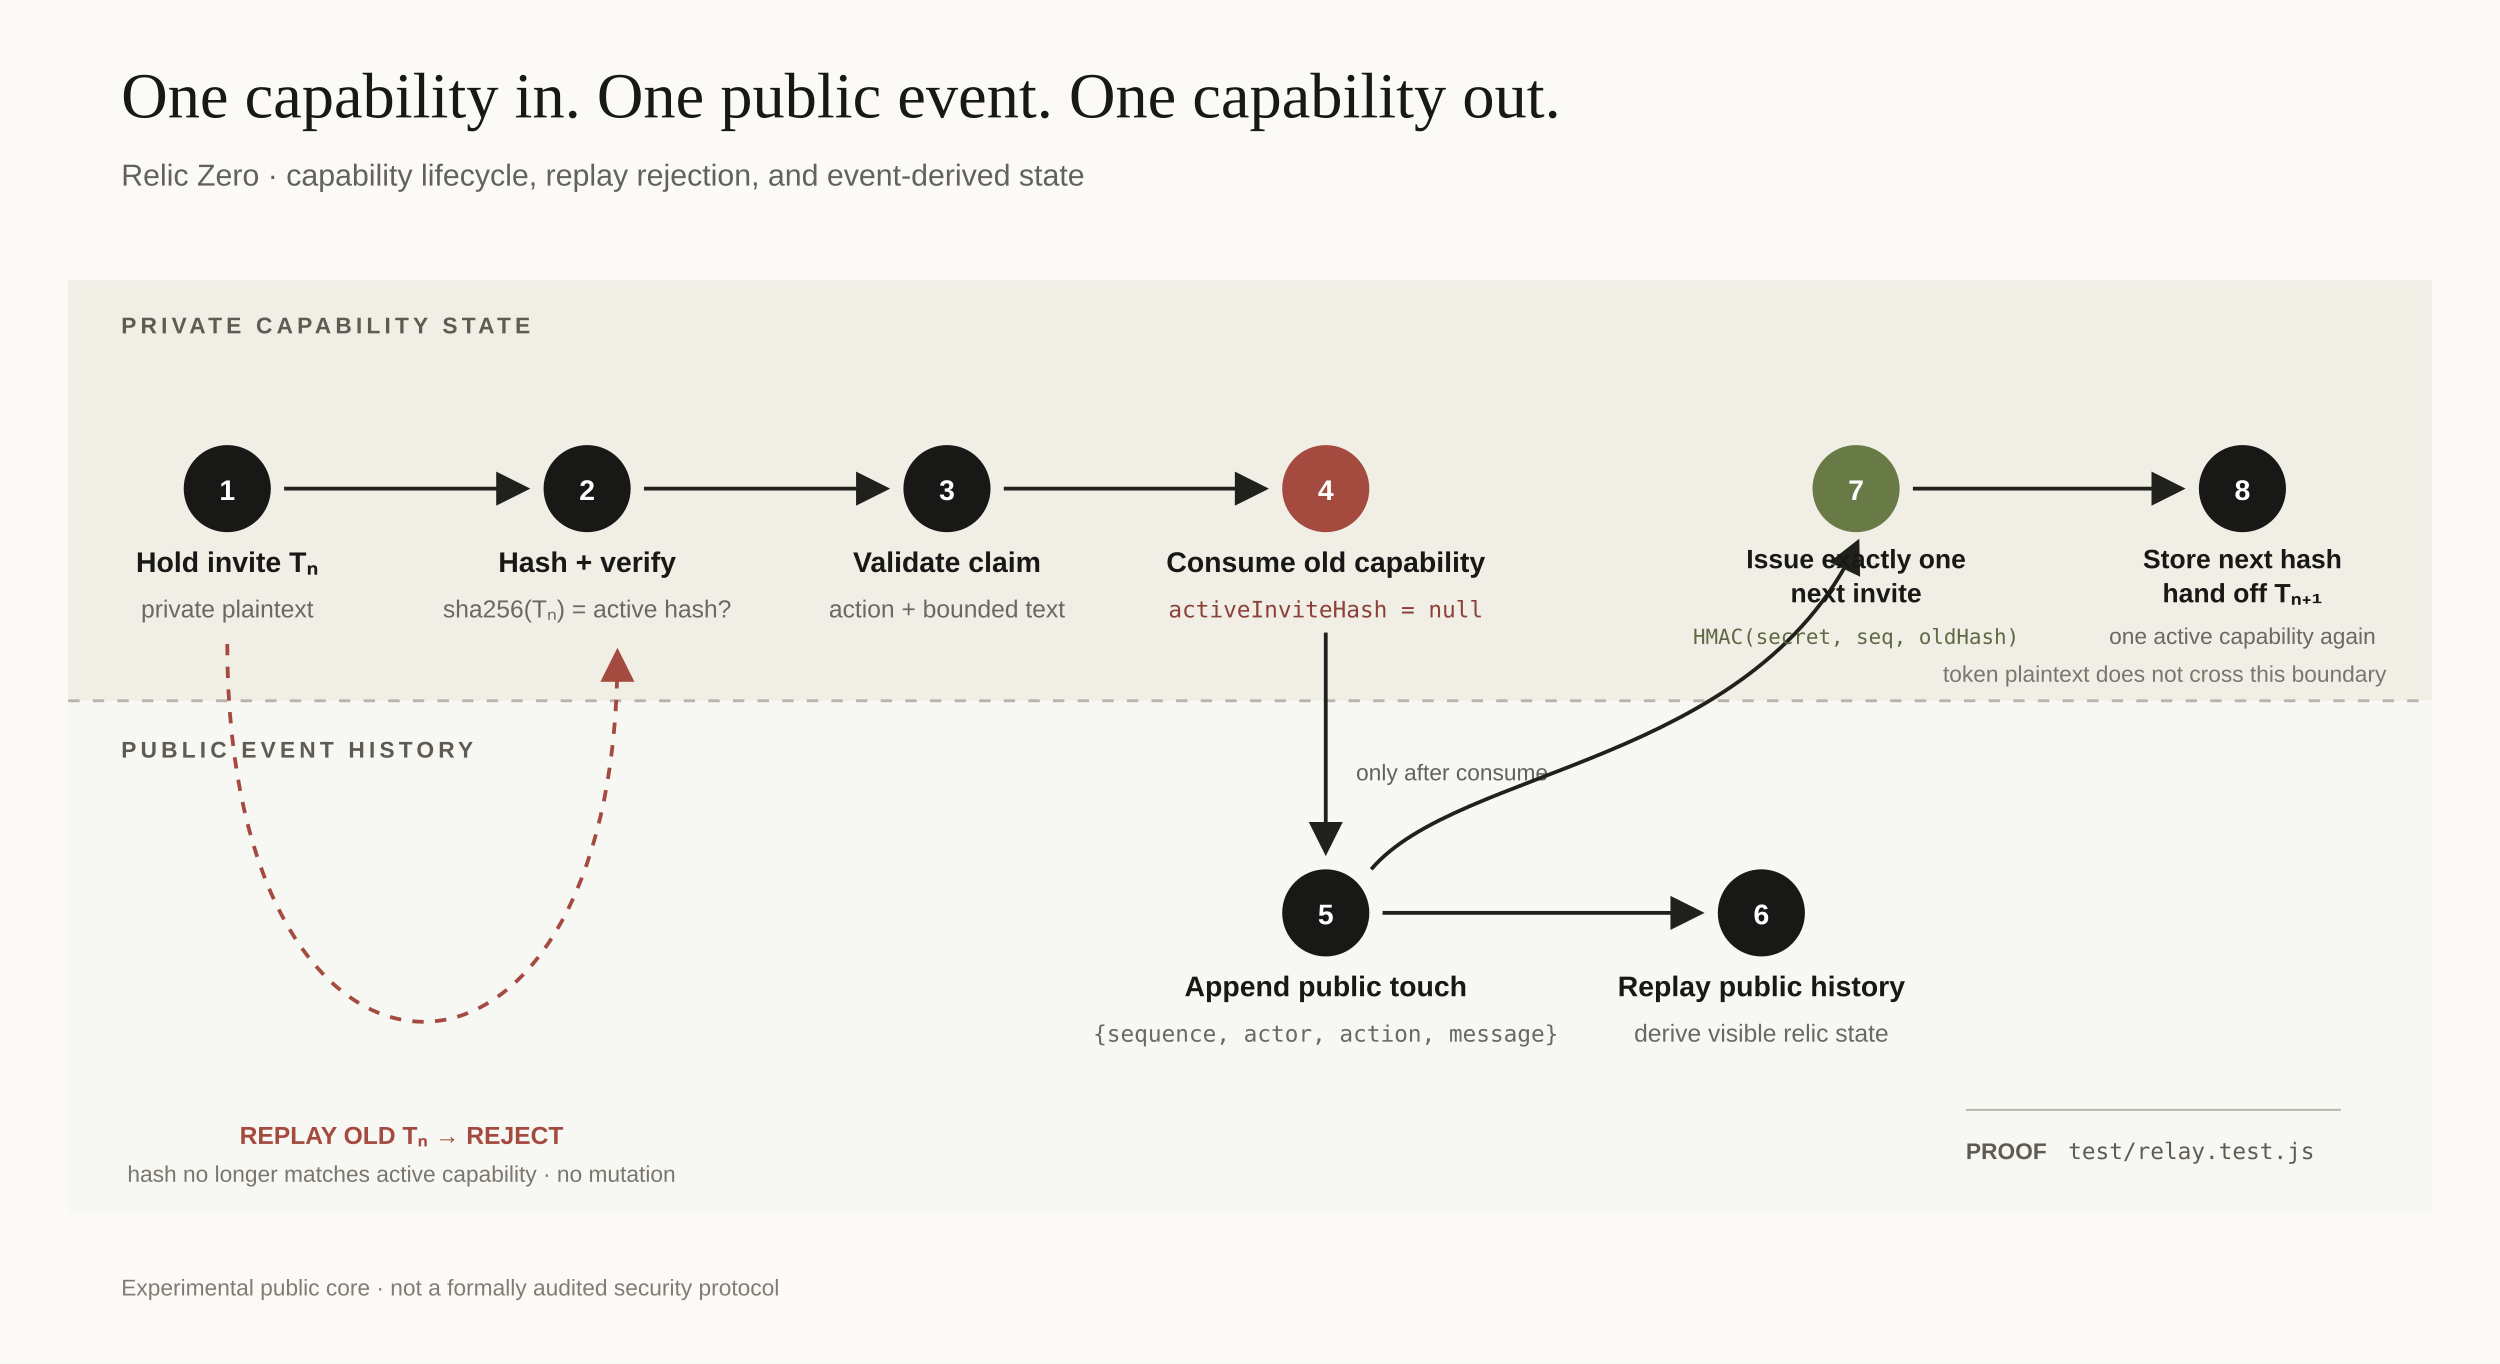
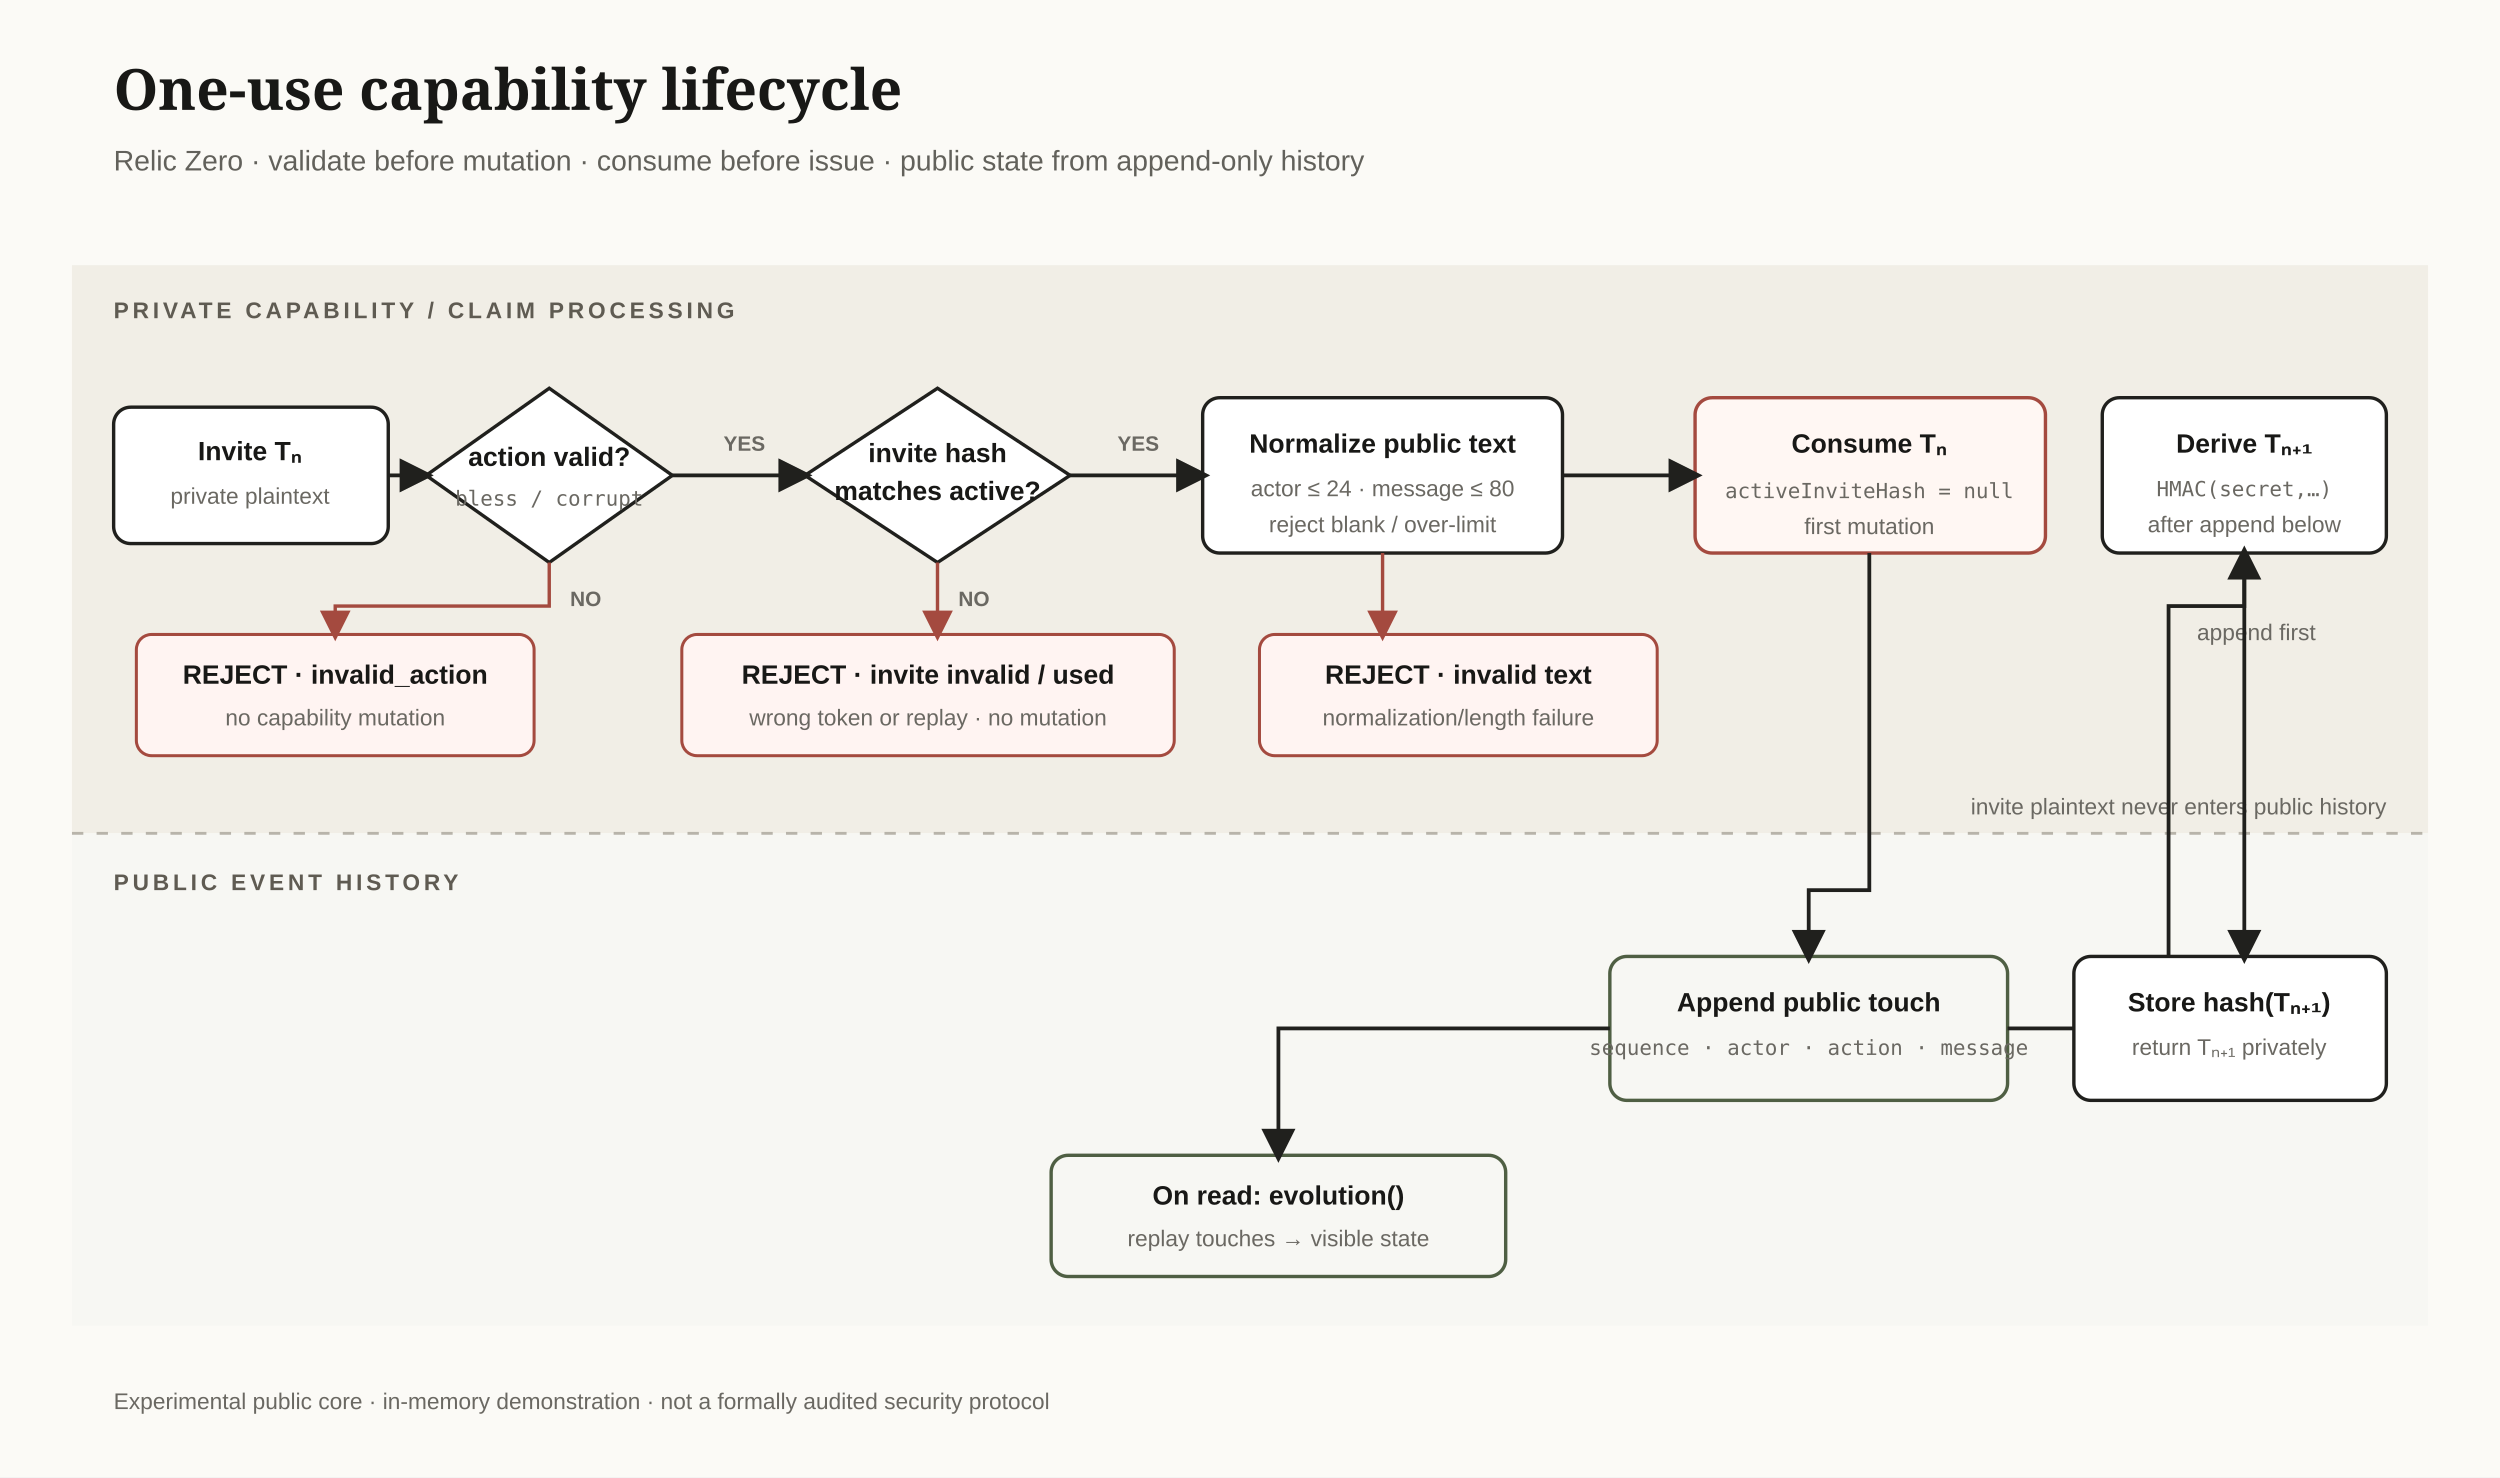
- <svg xmlns="http://www.w3.org/2000/svg" viewBox="0 0 1320 720" role="img" aria-labelledby="title desc">
+ <svg xmlns="http://www.w3.org/2000/svg" viewBox="0 0 1320 780" role="img" aria-labelledby="title desc">
  <defs>
-     <marker id="arrow" markerWidth="9" markerHeight="9" refX="7" refY="4.5" orient="auto" markerUnits="strokeWidth">
+     <marker id="arrow" markerWidth="9" markerHeight="9" refX="7" refY="4.5" orient="auto">
      <path d="M0,0 L9,4.5 L0,9 Z" fill="#20201d" />
    </marker>
-     <marker id="arrow-red" markerWidth="9" markerHeight="9" refX="7" refY="4.5" orient="auto" markerUnits="strokeWidth">
+     <marker id="reject-arrow" markerWidth="9" markerHeight="9" refX="7" refY="4.5" orient="auto">
      <path d="M0,0 L9,4.5 L0,9 Z" fill="#a44a3f" />
    </marker>
+     <style>
+       .title{font:700 30px Georgia,serif;fill:#181816}
+       .subtitle{font:15px Arial,sans-serif;fill:#62615b}
+       .lane{font:700 12px Arial,sans-serif;letter-spacing:2px;fill:#5f5b52}
+       .node{fill:#fff;stroke:#20201d;stroke-width:1.8}
+       .decision{fill:#fff;stroke:#20201d;stroke-width:1.8}
+       .mutate{fill:#fff7f3;stroke:#a44a3f;stroke-width:1.8}
+       .public{fill:#f7f7f3;stroke:#4f5f43;stroke-width:1.8}
+       .reject{fill:#fff4f2;stroke:#a44a3f;stroke-width:1.6}
+       .label{font:700 14px Arial,sans-serif;fill:#181816}
+       .small{font:12px Arial,sans-serif;fill:#6a6862}
+       .mono{font:11px Menlo,Consolas,monospace;fill:#6a6862}
+       .line{fill:none;stroke:#20201d;stroke-width:2;marker-end:url(#arrow)}
+       .rline{fill:none;stroke:#a44a3f;stroke-width:1.8;marker-end:url(#reject-arrow)}
+       .branch{font:700 11px Arial,sans-serif;fill:#6a6862}
+     </style>
  </defs>
-   <rect width="1320" height="720" fill="#fbfaf6" />
-   <rect x="36" y="148" width="1248" height="222" fill="#f1eee6" />
-   <rect x="36" y="370" width="1248" height="270" fill="#f7f7f3" />
-   <text x="64" y="62" fill="#181816" font-family="Georgia, 'Times New Roman', serif" font-size="34">One capability in. One public event. One capability out.</text>
-   <text x="64" y="98" fill="#62615b" font-family="Arial, sans-serif" font-size="16">Relic Zero · capability lifecycle, replay rejection, and event-derived state</text>
-   <line x1="36" y1="370" x2="1284" y2="370" stroke="#b8b4aa" stroke-width="1.5" stroke-dasharray="6 7" />
-   <text x="64" y="176" fill="#5f5b52" font-family="Arial, sans-serif" font-size="12" font-weight="700" letter-spacing="2.2">PRIVATE CAPABILITY STATE</text>
-   <text x="64" y="400" fill="#5f5b52" font-family="Arial, sans-serif" font-size="12" font-weight="700" letter-spacing="2.2">PUBLIC EVENT HISTORY</text>
-   <text x="1260" y="360" text-anchor="end" fill="#7a766e" font-family="Arial, sans-serif" font-size="12">token plaintext does not cross this boundary</text>
-   <circle cx="120" cy="258" r="23" fill="#181816" />
-   <text x="120" y="264" text-anchor="middle" fill="#fff" font-family="Arial, sans-serif" font-size="15" font-weight="700">1</text>
-   <text x="120" y="302" text-anchor="middle" fill="#181816" font-family="Arial, sans-serif" font-size="15" font-weight="700">Hold invite Tₙ</text>
-   <text x="120" y="326" text-anchor="middle" fill="#6a6862" font-family="Arial, sans-serif" font-size="13">private plaintext</text>
-   <line x1="150" y1="258" x2="276" y2="258" stroke="#20201d" stroke-width="2" marker-end="url(#arrow)" />
-   <circle cx="310" cy="258" r="23" fill="#181816" />
-   <text x="310" y="264" text-anchor="middle" fill="#fff" font-family="Arial, sans-serif" font-size="15" font-weight="700">2</text>
-   <text x="310" y="302" text-anchor="middle" fill="#181816" font-family="Arial, sans-serif" font-size="15" font-weight="700">Hash + verify</text>
-   <text x="310" y="326" text-anchor="middle" fill="#6a6862" font-family="Arial, sans-serif" font-size="13">sha256(Tₙ) = active hash?</text>
-   <line x1="340" y1="258" x2="466" y2="258" stroke="#20201d" stroke-width="2" marker-end="url(#arrow)" />
-   <circle cx="500" cy="258" r="23" fill="#181816" />
-   <text x="500" y="264" text-anchor="middle" fill="#fff" font-family="Arial, sans-serif" font-size="15" font-weight="700">3</text>
-   <text x="500" y="302" text-anchor="middle" fill="#181816" font-family="Arial, sans-serif" font-size="15" font-weight="700">Validate claim</text>
-   <text x="500" y="326" text-anchor="middle" fill="#6a6862" font-family="Arial, sans-serif" font-size="13">action + bounded text</text>
-   <line x1="530" y1="258" x2="666" y2="258" stroke="#20201d" stroke-width="2" marker-end="url(#arrow)" />
-   <circle cx="700" cy="258" r="23" fill="#a44a3f" />
-   <text x="700" y="264" text-anchor="middle" fill="#fff" font-family="Arial, sans-serif" font-size="15" font-weight="700">4</text>
-   <text x="700" y="302" text-anchor="middle" fill="#181816" font-family="Arial, sans-serif" font-size="15" font-weight="700">Consume old capability</text>
-   <text x="700" y="326" text-anchor="middle" fill="#8a4038" font-family="Menlo, Consolas, monospace" font-size="12">activeInviteHash = null</text>
-   <path d="M700 334 L700 448" fill="none" stroke="#20201d" stroke-width="2" marker-end="url(#arrow)" />
-   <text x="716" y="412" fill="#62615b" font-family="Arial, sans-serif" font-size="12">only after consume</text>
-   <circle cx="700" cy="482" r="23" fill="#181816" />
-   <text x="700" y="488" text-anchor="middle" fill="#fff" font-family="Arial, sans-serif" font-size="15" font-weight="700">5</text>
-   <text x="700" y="526" text-anchor="middle" fill="#181816" font-family="Arial, sans-serif" font-size="15" font-weight="700">Append public touch</text>
-   <text x="700" y="550" text-anchor="middle" fill="#6a6862" font-family="Menlo, Consolas, monospace" font-size="12">{sequence, actor, action, message}</text>
-   <line x1="730" y1="482" x2="896" y2="482" stroke="#20201d" stroke-width="2" marker-end="url(#arrow)" />
-   <circle cx="930" cy="482" r="23" fill="#181816" />
-   <text x="930" y="488" text-anchor="middle" fill="#fff" font-family="Arial, sans-serif" font-size="15" font-weight="700">6</text>
-   <text x="930" y="526" text-anchor="middle" fill="#181816" font-family="Arial, sans-serif" font-size="15" font-weight="700">Replay public history</text>
-   <text x="930" y="550" text-anchor="middle" fill="#6a6862" font-family="Arial, sans-serif" font-size="13">derive visible relic state</text>
-   <path d="M724 459 C770 405 925 404 980 288" fill="none" stroke="#20201d" stroke-width="2" marker-end="url(#arrow)" />
-   <circle cx="980" cy="258" r="23" fill="#687a45" />
-   <text x="980" y="264" text-anchor="middle" fill="#fff" font-family="Arial, sans-serif" font-size="15" font-weight="700">7</text>
-   <text x="980" y="300" text-anchor="middle" fill="#181816" font-family="Arial, sans-serif" font-size="14" font-weight="700">Issue exactly one</text>
-   <text x="980" y="318" text-anchor="middle" fill="#181816" font-family="Arial, sans-serif" font-size="14" font-weight="700">next invite</text>
-   <text x="980" y="340" text-anchor="middle" fill="#5c6943" font-family="Menlo, Consolas, monospace" font-size="11">HMAC(secret, seq, oldHash)</text>
-   <line x1="1010" y1="258" x2="1150" y2="258" stroke="#20201d" stroke-width="2" marker-end="url(#arrow)" />
-   <circle cx="1184" cy="258" r="23" fill="#181816" />
-   <text x="1184" y="264" text-anchor="middle" fill="#fff" font-family="Arial, sans-serif" font-size="15" font-weight="700">8</text>
-   <text x="1184" y="300" text-anchor="middle" fill="#181816" font-family="Arial, sans-serif" font-size="14" font-weight="700">Store next hash</text>
-   <text x="1184" y="318" text-anchor="middle" fill="#181816" font-family="Arial, sans-serif" font-size="14" font-weight="700">hand off Tₙ₊₁</text>
-   <text x="1184" y="340" text-anchor="middle" fill="#6a6862" font-family="Arial, sans-serif" font-size="12">one active capability again</text>
-   <path d="M120 340 C120 606 326 604 326 346" fill="none" stroke="#a44a3f" stroke-width="2" stroke-dasharray="6 6" marker-end="url(#arrow-red)" />
-   <text x="212" y="604" text-anchor="middle" fill="#a44a3f" font-family="Arial, sans-serif" font-size="13" font-weight="700">REPLAY OLD Tₙ → REJECT</text>
-   <text x="212" y="624" text-anchor="middle" fill="#7a766e" font-family="Arial, sans-serif" font-size="12">hash no longer matches active capability · no mutation</text>
-   <line x1="1038" y1="586" x2="1236" y2="586" stroke="#b8b4aa" stroke-width="1" />
-   <text x="1038" y="612" fill="#5f5b52" font-family="Arial, sans-serif" font-size="12" font-weight="700">PROOF</text>
-   <text x="1092" y="612" fill="#5f5b52" font-family="Menlo, Consolas, monospace" font-size="12">test/relay.test.js</text>
-   <text x="64" y="684" fill="#807c73" font-family="Arial, sans-serif" font-size="12">Experimental public core · not a formally audited security protocol</text>
+   <rect width="1320" height="780" fill="#fbfaf6" />
+   <rect x="38" y="140" width="1244" height="300" fill="#f1eee6" />
+   <rect x="38" y="440" width="1244" height="260" fill="#f7f7f3" />
+   <line x1="38" y1="440" x2="1282" y2="440" stroke="#b8b4aa" stroke-width="1.5" stroke-dasharray="6 7" />
+   <text x="60" y="58" class="title">One-use capability lifecycle</text>
+   <text x="60" y="90" class="subtitle">Relic Zero · validate before mutation · consume before issue · public state from append-only history</text>
+   <text x="60" y="168" class="lane">PRIVATE CAPABILITY / CLAIM PROCESSING</text>
+   <text x="60" y="470" class="lane">PUBLIC EVENT HISTORY</text>
+   <text x="1260" y="430" text-anchor="end" class="small">invite plaintext never enters public history</text>
+   <rect x="60" y="215" width="145" height="72" rx="9" class="node" />
+   <text x="132" y="243" text-anchor="middle" class="label">Invite Tₙ</text>
+   <text x="132" y="266" text-anchor="middle" class="small">private plaintext</text>
+   <polygon points="290,205 355,251 290,297 225,251" class="decision" />
+   <text x="290" y="246" text-anchor="middle" class="label">action valid?</text>
+   <text x="290" y="267" text-anchor="middle" class="mono">bless / corrupt</text>
+   <path d="M205 251 H225" class="line" />
+   <polygon points="495,205 565,251 495,297 425,251" class="decision" />
+   <text x="495" y="244" text-anchor="middle" class="label">invite hash</text>
+   <text x="495" y="264" text-anchor="middle" class="label">matches active?</text>
+   <path d="M355 251 H425" class="line" />
+   <text x="382" y="238" class="branch">YES</text>
+   <rect x="635" y="210" width="190" height="82" rx="9" class="node" />
+   <text x="730" y="239" text-anchor="middle" class="label">Normalize public text</text>
+   <text x="730" y="262" text-anchor="middle" class="small">actor ≤ 24 · message ≤ 80</text>
+   <text x="730" y="281" text-anchor="middle" class="small">reject blank / over-limit</text>
+   <path d="M565 251 H635" class="line" />
+   <text x="590" y="238" class="branch">YES</text>
+   <rect x="895" y="210" width="185" height="82" rx="9" class="mutate" />
+   <text x="987" y="239" text-anchor="middle" class="label">Consume Tₙ</text>
+   <text x="987" y="263" text-anchor="middle" class="mono">activeInviteHash = null</text>
+   <text x="987" y="282" text-anchor="middle" class="small">first mutation</text>
+   <path d="M825 251 H895" class="line" />
+   <rect x="1110" y="210" width="150" height="82" rx="9" class="node" />
+   <text x="1185" y="239" text-anchor="middle" class="label">Derive Tₙ₊₁</text>
+   <text x="1185" y="262" text-anchor="middle" class="mono">HMAC(secret,…)</text>
+   <text x="1185" y="281" text-anchor="middle" class="small">after append below</text>
+   <rect x="72" y="335" width="210" height="64" rx="8" class="reject" />
+   <text x="177" y="361" text-anchor="middle" class="label">REJECT · invalid_action</text>
+   <text x="177" y="383" text-anchor="middle" class="small">no capability mutation</text>
+   <path d="M290 297 V320 H177 V335" class="rline" />
+   <text x="301" y="320" class="branch">NO</text>
+   <rect x="360" y="335" width="260" height="64" rx="8" class="reject" />
+   <text x="490" y="361" text-anchor="middle" class="label">REJECT · invite invalid / used</text>
+   <text x="490" y="383" text-anchor="middle" class="small">wrong token or replay · no mutation</text>
+   <path d="M495 297 V335" class="rline" />
+   <text x="506" y="320" class="branch">NO</text>
+   <rect x="665" y="335" width="210" height="64" rx="8" class="reject" />
+   <text x="770" y="361" text-anchor="middle" class="label">REJECT · invalid text</text>
+   <text x="770" y="383" text-anchor="middle" class="small">normalization/length failure</text>
+   <path d="M730 292 V335" class="rline" />
+   <rect x="850" y="505" width="210" height="76" rx="9" class="public" />
+   <text x="955" y="534" text-anchor="middle" class="label">Append public touch</text>
+   <text x="955" y="557" text-anchor="middle" class="mono">sequence · actor · action · message</text>
+   <path d="M987 292 V470 H955 V505" class="line" />
+   <path d="M1060 543 H1145 V320 H1185 V292" class="line" />
+   <text x="1160" y="338" class="small">append first</text>
+   <rect x="1095" y="505" width="165" height="76" rx="9" class="node" />
+   <text x="1177" y="534" text-anchor="middle" class="label">Store hash(Tₙ₊₁)</text>
+   <text x="1177" y="557" text-anchor="middle" class="small">return Tₙ₊₁ privately</text>
+   <path d="M1185 292 V505" class="line" />
+   <rect x="555" y="610" width="240" height="64" rx="9" class="public" />
+   <text x="675" y="636" text-anchor="middle" class="label">On read: evolution()</text>
+   <text x="675" y="658" text-anchor="middle" class="small">replay touches → visible state</text>
+   <path d="M850 543 H675 V610" class="line" />
+   <text x="60" y="744" class="small">Experimental public core · in-memory demonstration · not a formally audited security protocol</text>
</svg>
